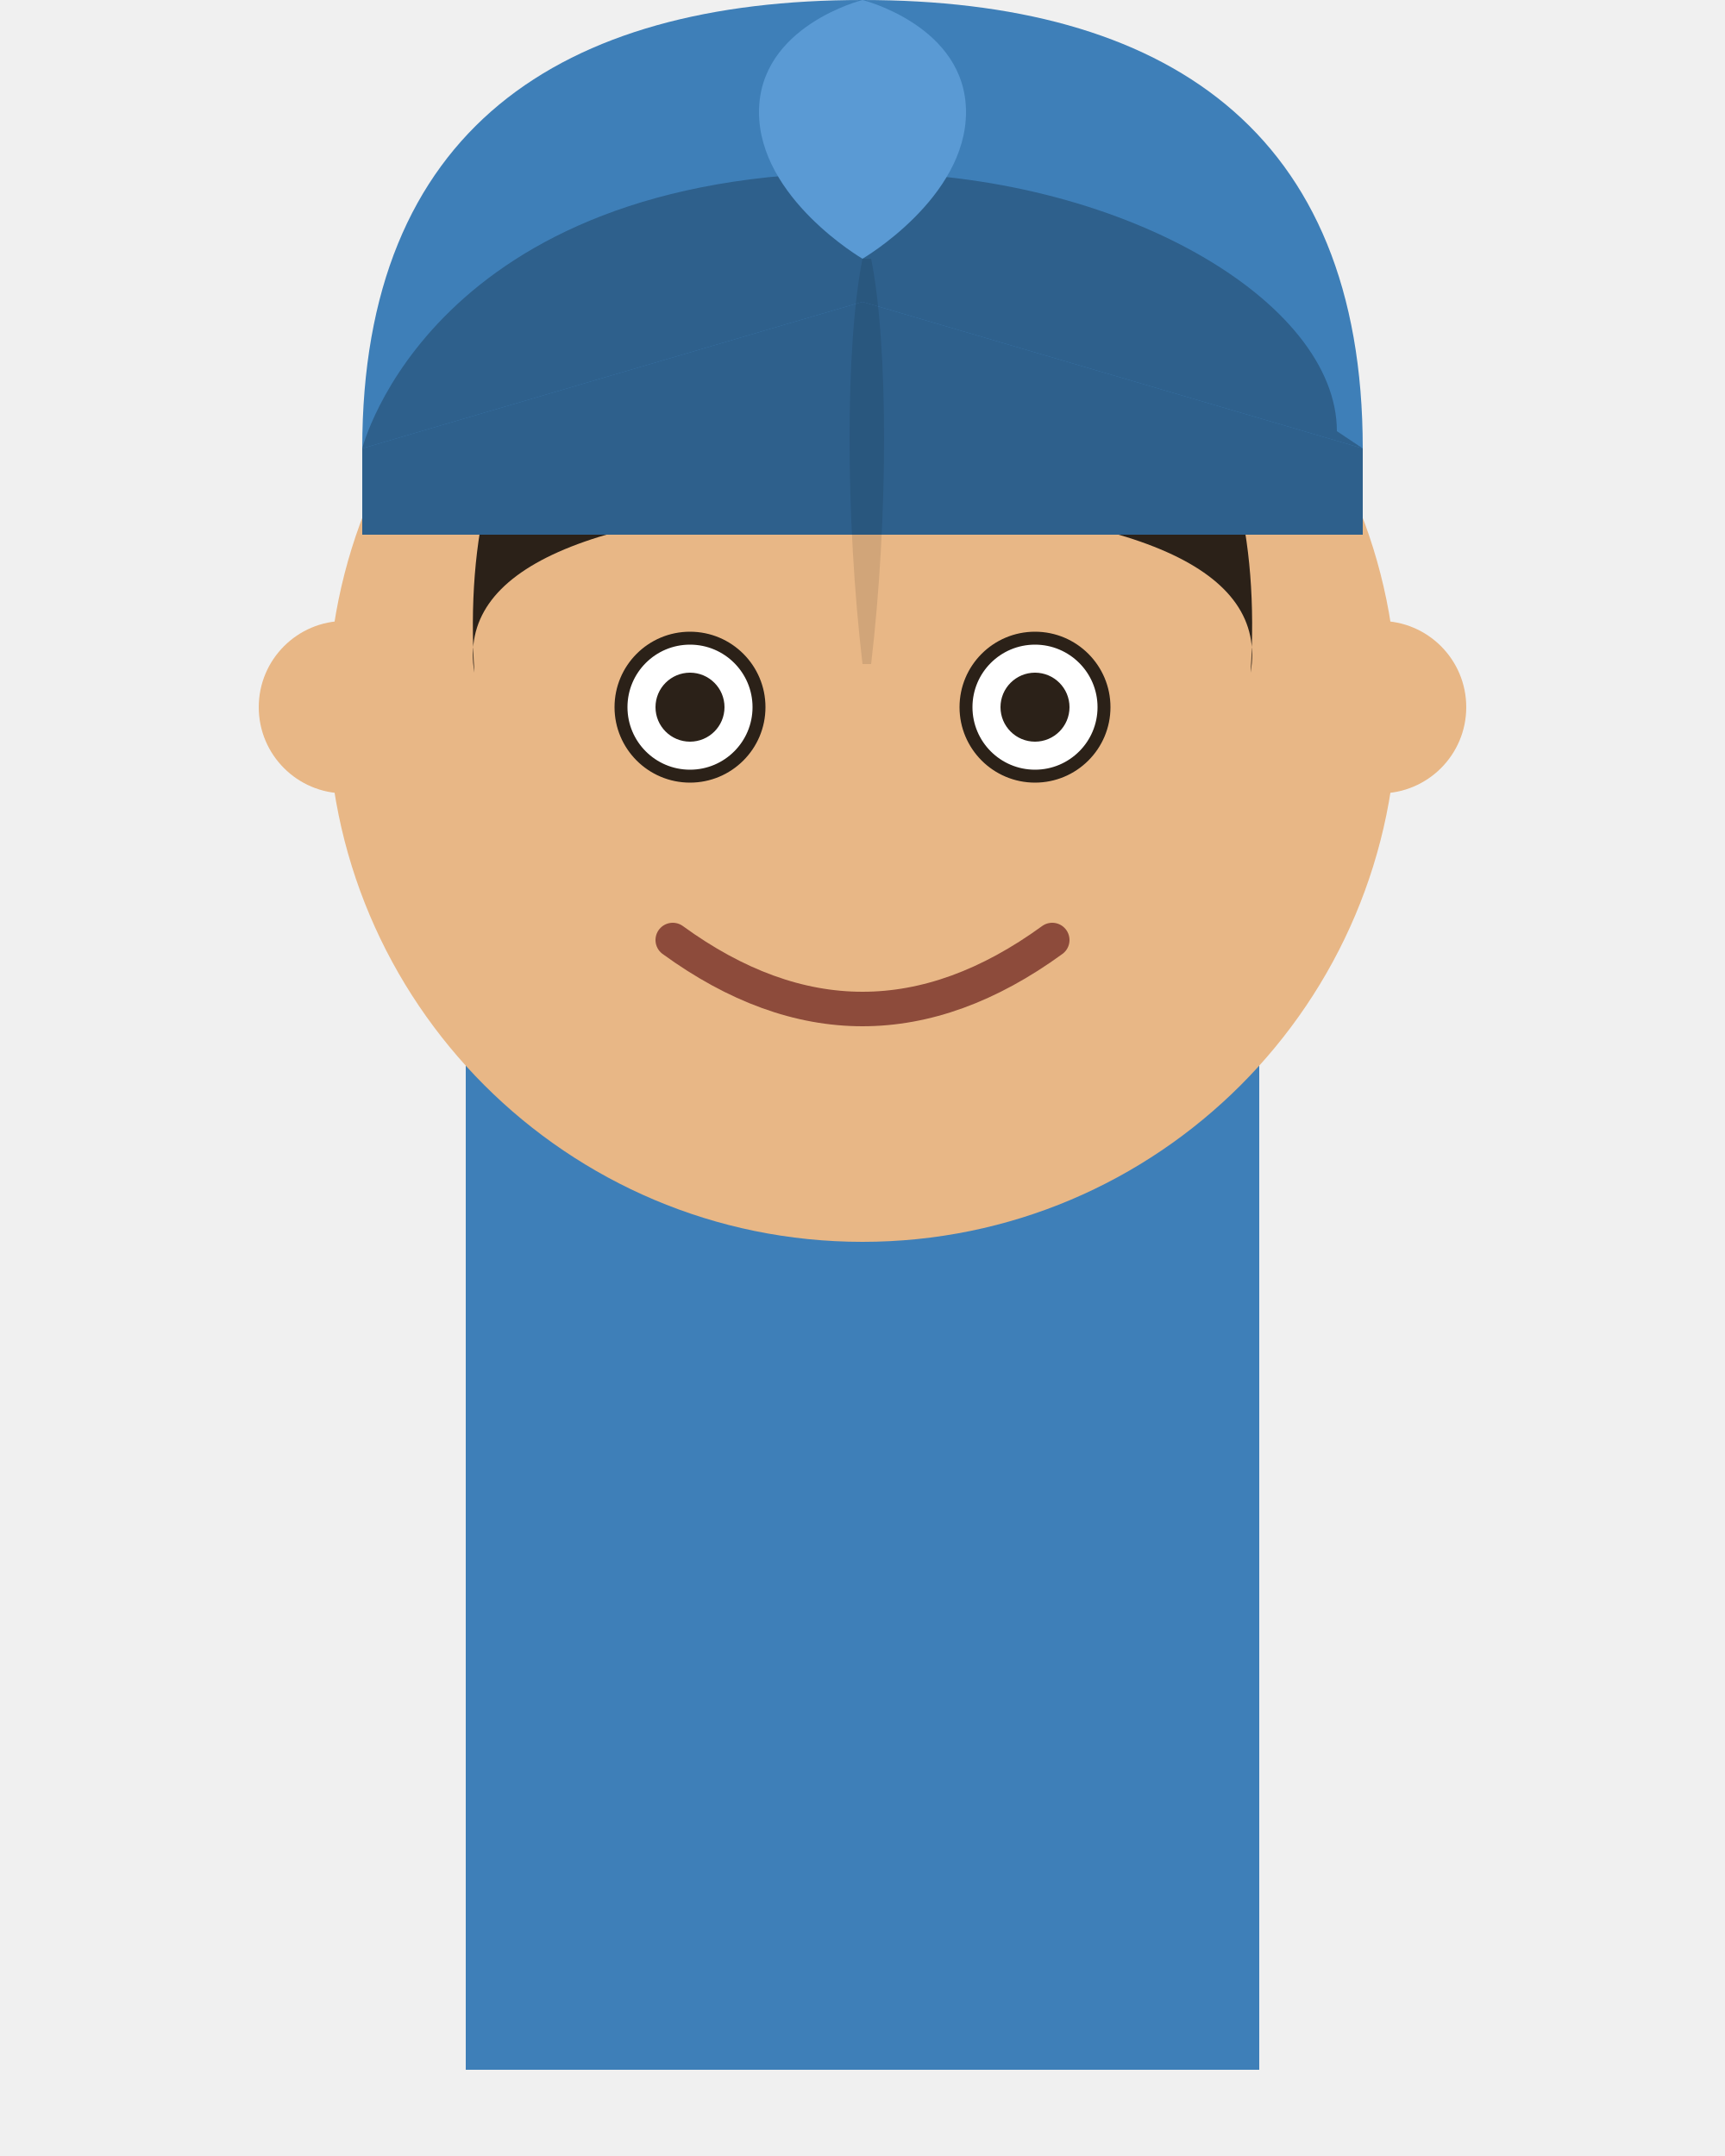
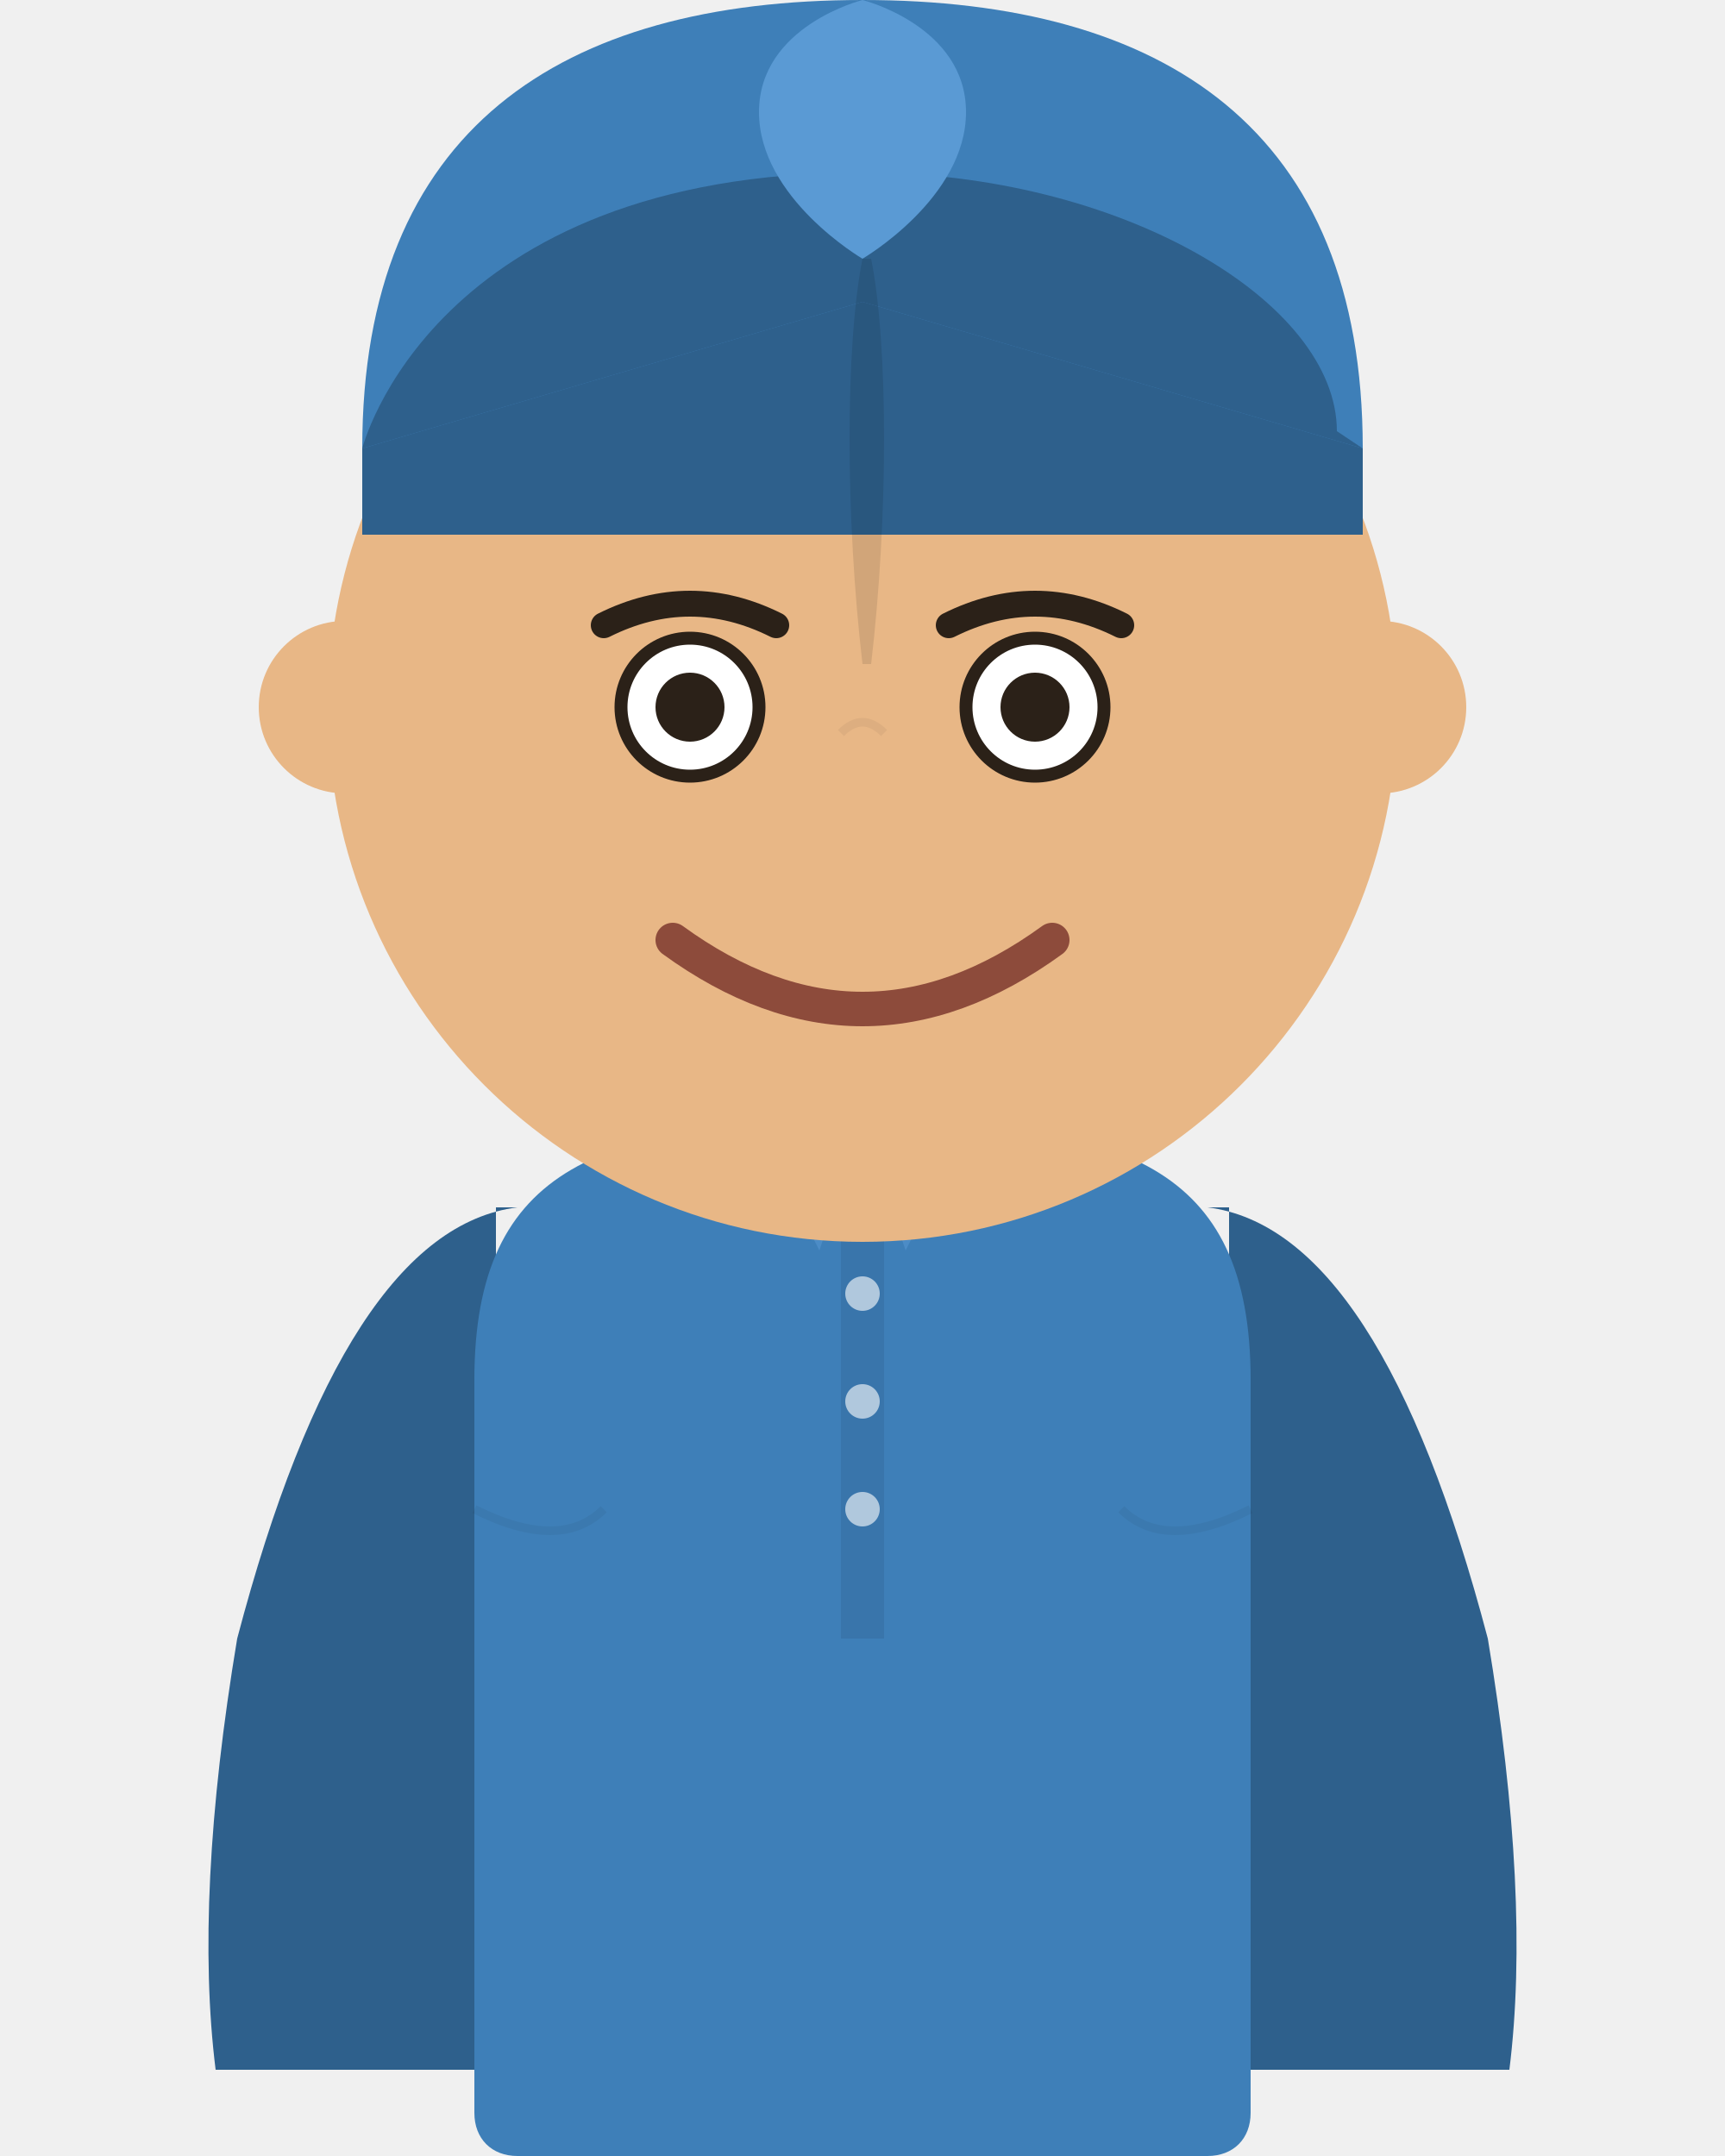
<svg xmlns="http://www.w3.org/2000/svg" width="400" height="500" viewBox="0 0 400 500" role="img">
-   <path d="M108 240C108 190 150 150 200 150C250 150 292 190 292 240V480H108V240Z" fill="#3E7FB8" />
+   <g>
+     <path d="M120 280 Q80 285 55 380 Q45 440 50 480 H115 V280 Z" fill="#2E608C" />
+     <path d="M280 280 Q320 285 345 380 Q355 440 350 480 H285 V280 Z" fill="#2E608C" />
+     <path d="M110 320 C110 270 140 260 200 260 C260 260 290 270 290 320 V490 C290 496 286 500 280 500 H120 C114 500 110 496 110 490 V320 Z" fill="#3E7FB8" />
+     <path d="M195 260 H205 V380 H195 Z" fill="#2E608C" fill-opacity="0.3" />
+     <circle cx="200" cy="300" r="4" fill="#FFFFFF" fill-opacity="0.6" />
+     <circle cx="200" cy="325" r="4" fill="#FFFFFF" fill-opacity="0.6" />
+     <circle cx="200" cy="350" r="4" fill="#FFFFFF" fill-opacity="0.6" />
+     <path d="M110 350 Q130 360 140 350" fill="none" stroke="black" stroke-opacity="0.05" stroke-width="2" />
+     <path d="M290 350 Q270 360 260 350" fill="none" stroke="black" stroke-opacity="0.05" stroke-width="2" />
+     <path d="M200 260 L175 260 L190 290 L200 260 Z" fill="#5A9AD4" fill-opacity="0.5" />
+     <path d="M200 260 L225 260 L210 290 L200 260 Z" fill="#5A9AD4" fill-opacity="0.5" />
+   </g>
  <circle cx="80" cy="164" r="20" fill="#E8B786" />
  <circle cx="320" cy="164" r="20" fill="#E8B786" />
  <circle cx="200" cy="164" r="124" fill="#E8B786" />
-   <path d="M110 156 Q104 60 200 50 Q296 60 290 156 Q296 120 200 116 Q104 120 110 156 Z" fill="#2B2118" />
+   <path d="M140 145 Q160 135 180 145" fill="none" stroke="#2B2118" stroke-width="6" stroke-linecap="round" />
+   <path d="M220 145 Q240 135 260 145" fill="none" stroke="#2B2118" stroke-width="6" stroke-linecap="round" />
  <circle cx="160" cy="164" r="16" fill="#fff" stroke="#2B2118" stroke-width="3" />
  <circle cx="160" cy="164" r="8" fill="#2B2118" />
  <circle cx="240" cy="164" r="16" fill="#fff" stroke="#2B2118" stroke-width="3" />
  <circle cx="240" cy="164" r="8" fill="#2B2118" />
+   <path d="M195 170 Q200 165 205 170" fill="none" stroke="black" stroke-opacity="0.05" stroke-width="2" />
  <path d="M156 218 Q200 250 244 218" fill="none" stroke="#8D4B3B" stroke-width="8" stroke-linecap="round" />
  <g>
-     <path d="M184 110L200 80L216 110H184Z" fill="#2E608C" />
-     <path d="M84 104C84 30 130 0 200 0C270 0 316 30 316 104V124H84V104Z" fill="#3E7FB8" />
-     <path d="M84 104C84 104 130 70 200 70C270 70 316 104 316 104V124H84V104Z" fill="#2E608C" />
-     <path d="M316 104C316 104 300 40 200 40C140 40 90 70 90 100L84 104L200 70L316 104Z" fill="#3E7FB8" />
-     <path d="M84 104C84 104 100 40 200 40C260 40 310 70 310 100L316 104L200 70L84 104Z" fill="#2E608C" />
-     <path d="M200 0C200 0 176 6 176 26C176 46 200 60 200 60C200 60 224 46 224 26C224 6 200 0 200 0Z" fill="#5A9AD4" />
-     <path d="M200 60C196 80 196 120 200 154H202C206 120 206 80 202 60L200 60Z" fill="black" fill-opacity="0.1" />
+     <path d="M184 110 L200 80 L216 110 H184 Z" fill="#2E608C" />
+     <path d="M84 104 C84 30 130 0 200 0 C270 0 316 30 316 104 V124 H84 V104 Z" fill="#3E7FB8" />
+     <path d="M84 104 C84 104 130 70 200 70 C270 70 316 104 316 104 V124 H84 V104 Z" fill="#2E608C" />
+     <path d="M316 104 C316 104 300 40 200 40 C140 40 90 70 90 100 L84 104 L200 70 L316 104 Z" fill="#3E7FB8" />
+     <path d="M84 104 C84 104 100 40 200 40 C260 40 310 70 310 100 L316 104 L200 70 L84 104 Z" fill="#2E608C" />
+     <path d="M200 0 C200 0 176 6 176 26 C176 46 200 60 200 60 C200 60 224 46 224 26 C224 6 200 0 200 0Z" fill="#5A9AD4" />
+     <path d="M200 60 C196 80 196 120 200 154 H202 C206 120 206 80 202 60 L200 60 Z" fill="black" fill-opacity="0.1" />
  </g>
</svg>
